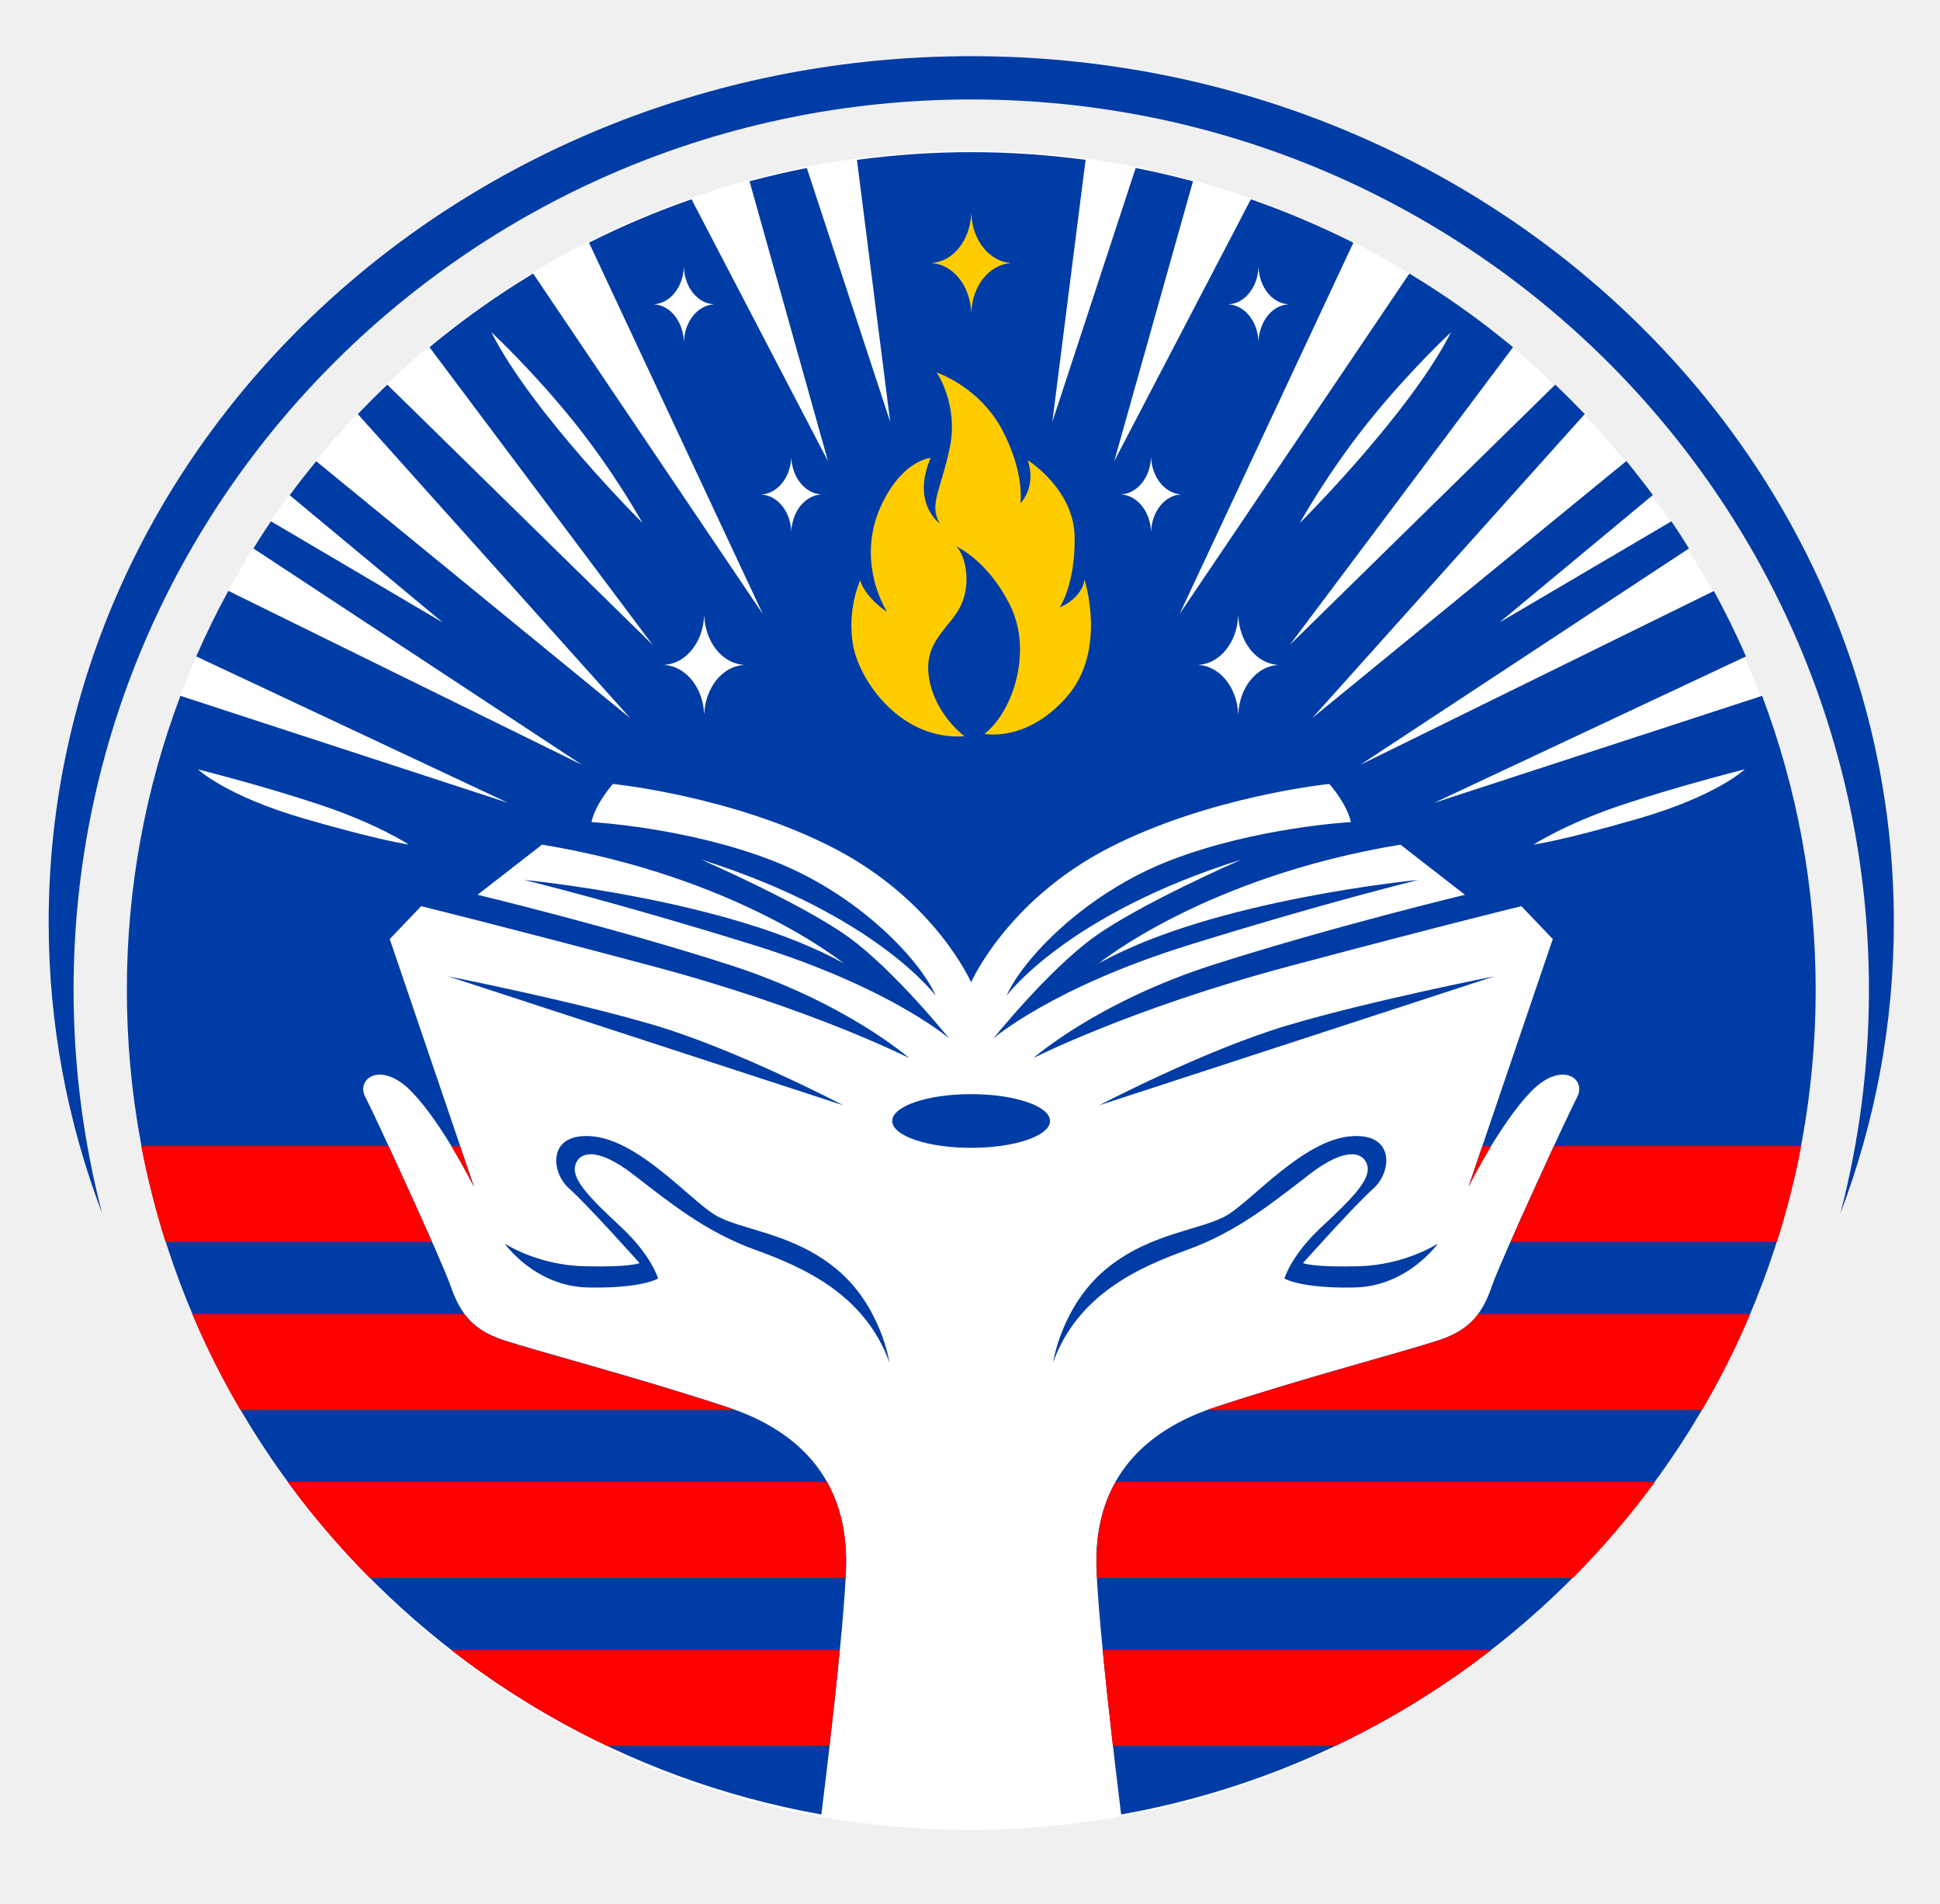
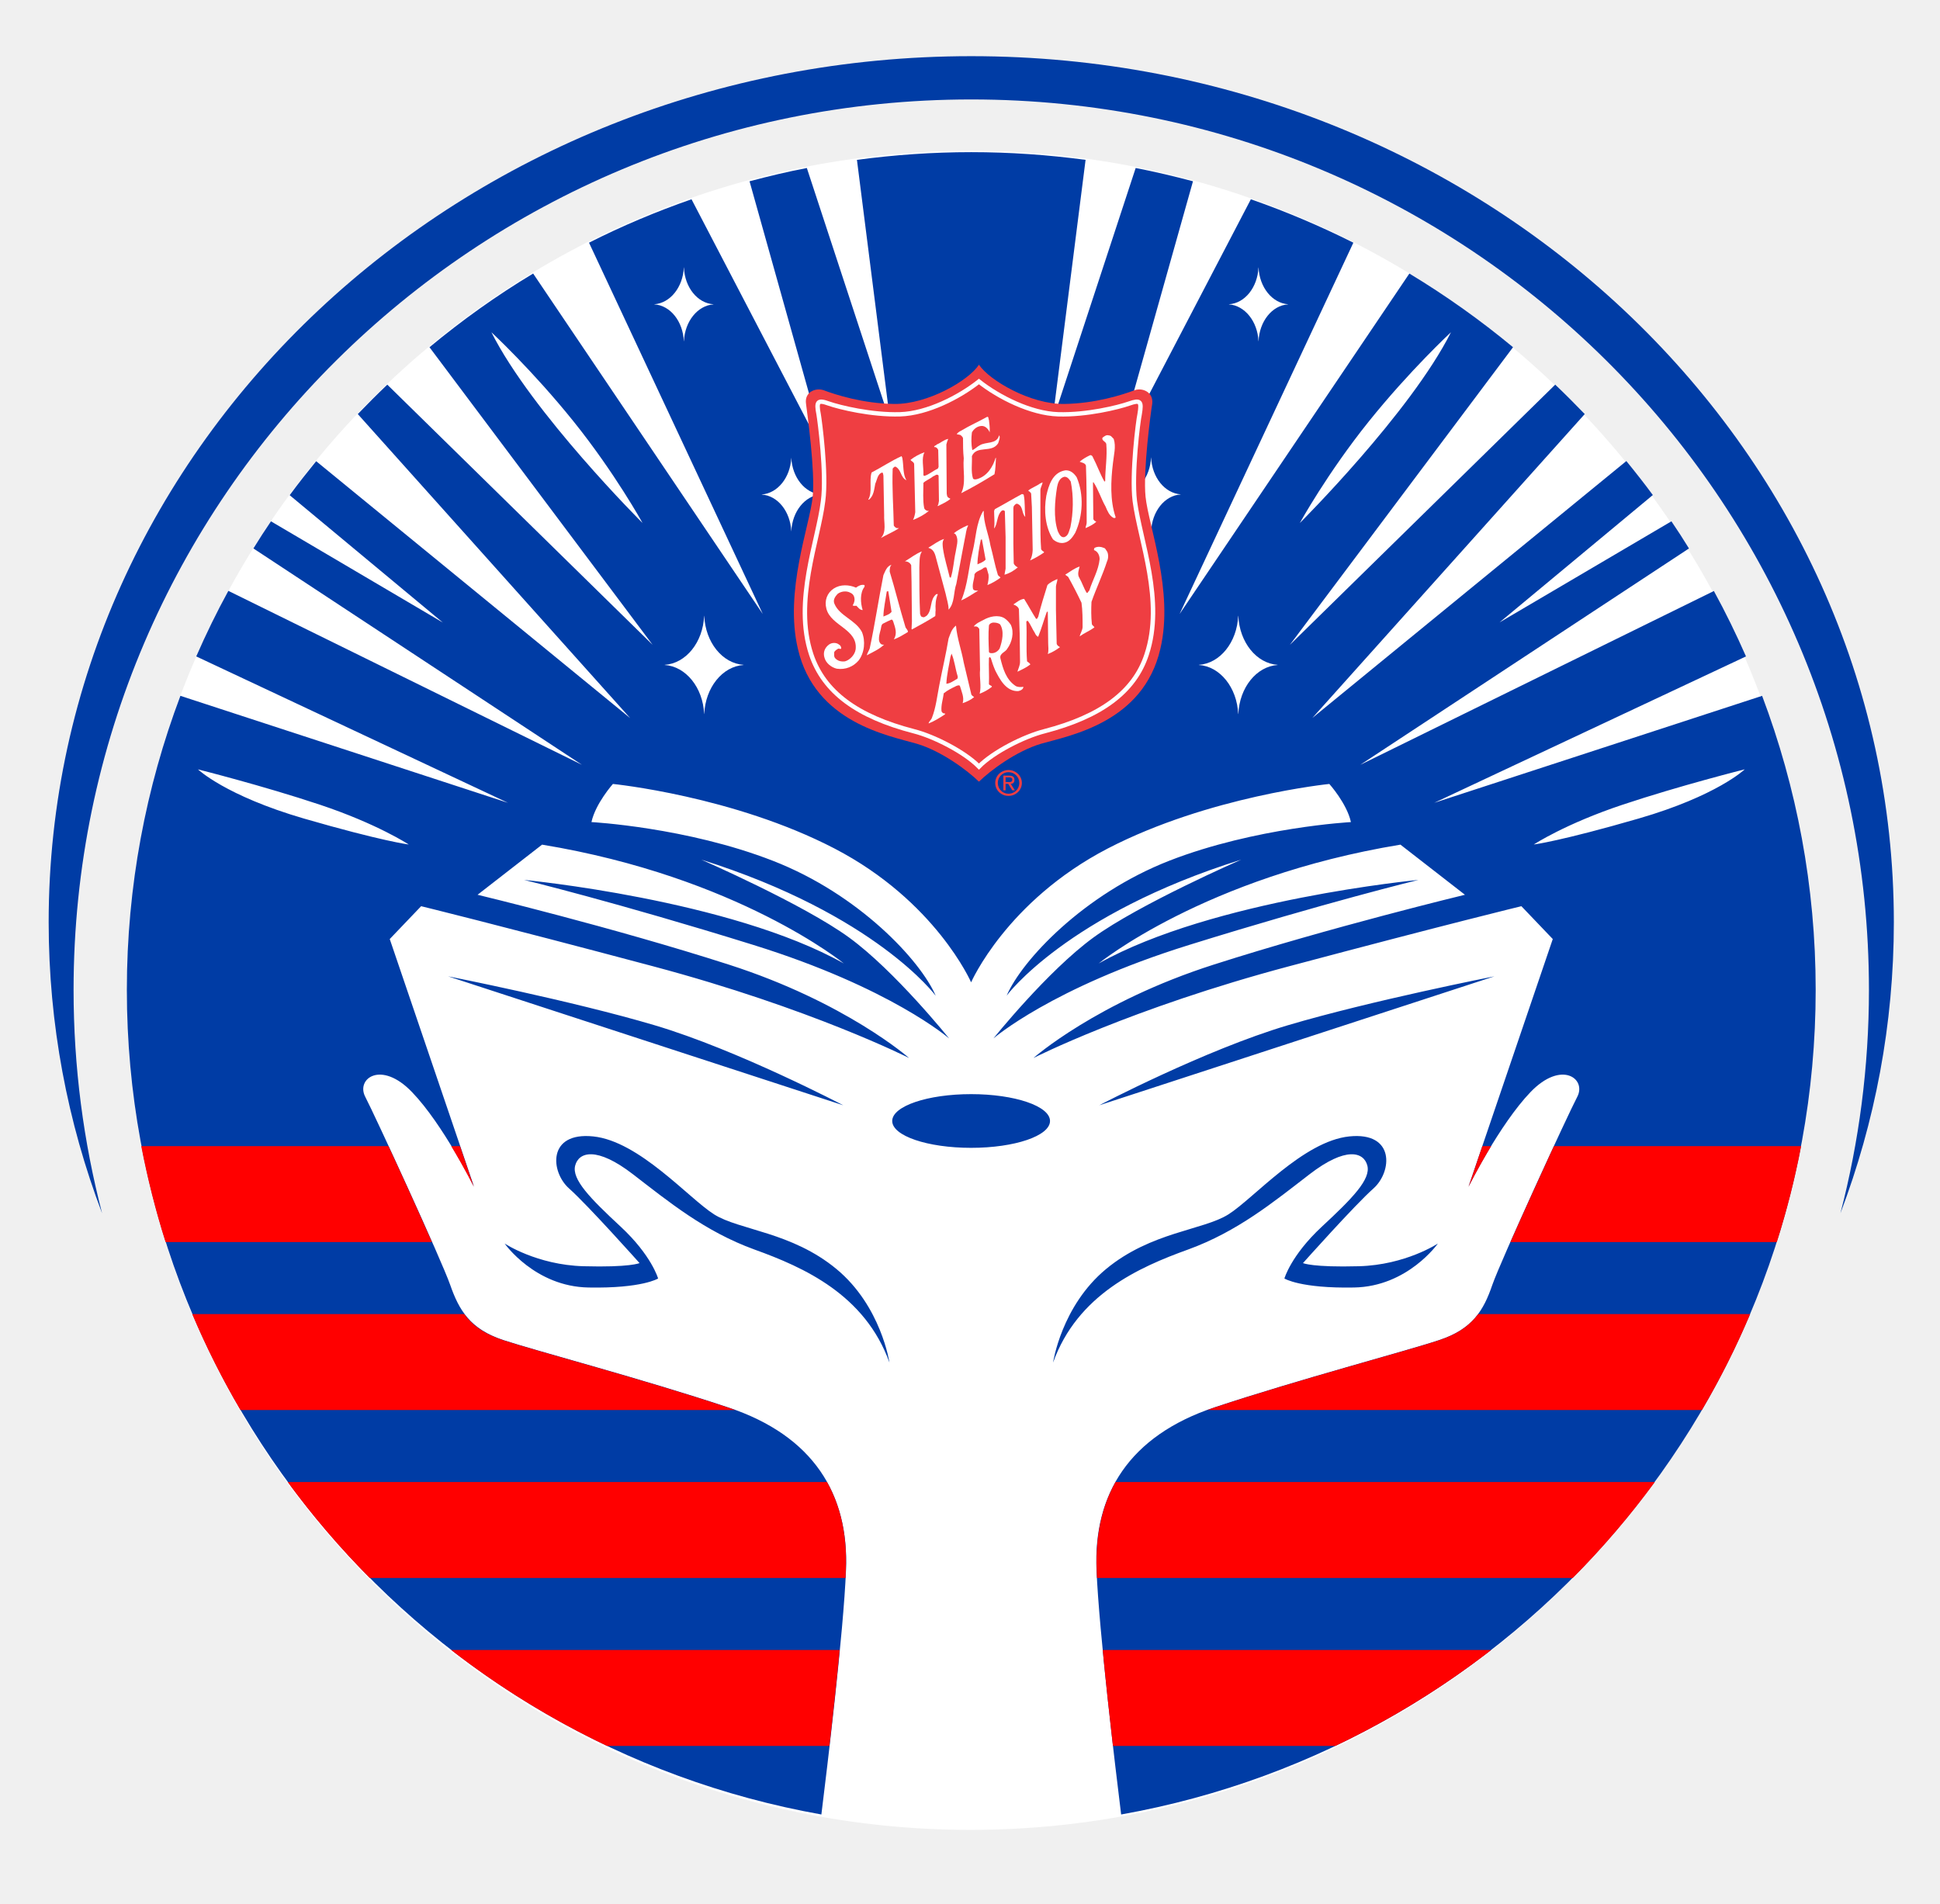
<svg xmlns="http://www.w3.org/2000/svg" version="1.1" viewBox="0 0 17.726 17.396" width="17.726" height="17.396" id="svg12" xml:space="preserve">
  <g transform="translate(1.463317,14.02548)" id="g11">
    <ellipse style="fill:#ffffff;fill-rule:evenodd;stroke-width:1.058" id="path18" cx="7.403" cy="-4.975" rx="7.706" ry="7.672" />
    <g clip-path="url(#SvgjsClipPath1001)" id="g8" transform="matrix(1.315515,0,0,1.305105,-2.323621,2.882606)">
      <g clip-path="url(#SvgjsClipPath1000ca824a3f-9e89-432f-b759-7e5150e49e8e)" id="g1">
        <path d="m 2.029,-7.568 c 0,0 0.447,0.113 0.846,0.247 0.399,0.134 0.618,0.279 0.618,0.279 0,0 -0.185,-0.023 -0.729,-0.182 C 2.22,-7.384 2.029,-7.568 2.029,-7.568 Z m 4.482,2.352 -2.745,-0.903 c 0,0 0.861,0.171 1.436,0.343 0.575,0.172 1.309,0.56 1.309,0.56 z m 0.321,1.803 c 0,0 -0.057,-0.397 -0.369,-0.657 -0.312,-0.26 -0.675,-0.271 -0.849,-0.382 -0.175,-0.111 -0.52,-0.513 -0.84,-0.546 -0.319,-0.033 -0.297,0.248 -0.168,0.364 0.13,0.116 0.49,0.523 0.49,0.523 0,0 -0.065,0.031 -0.389,0.022 -0.324,-0.009 -0.548,-0.159 -0.548,-0.159 0,0 0.21,0.302 0.583,0.308 0.373,0.007 0.483,-0.063 0.483,-0.063 0,0 -0.045,-0.161 -0.259,-0.362 -0.215,-0.201 -0.342,-0.333 -0.317,-0.429 0.025,-0.096 0.15,-0.134 0.4,0.06 0.25,0.194 0.501,0.402 0.845,0.528 0.344,0.125 0.768,0.316 0.938,0.792 z m 1.457,-1.803 2.745,-0.903 c 0,0 -0.861,0.171 -1.436,0.343 -0.575,0.172 -1.309,0.56 -1.309,0.56 z m -0.321,1.803 c 0,0 0.057,-0.397 0.369,-0.657 0.312,-0.26 0.675,-0.271 0.849,-0.382 0.175,-0.111 0.52,-0.513 0.84,-0.546 0.319,-0.033 0.297,0.248 0.168,0.364 -0.13,0.116 -0.49,0.523 -0.49,0.523 0,0 0.065,0.031 0.389,0.022 0.324,-0.009 0.548,-0.159 0.548,-0.159 0,0 -0.21,0.302 -0.583,0.308 -0.373,0.007 -0.483,-0.063 -0.483,-0.063 0,0 0.045,-0.161 0.259,-0.362 0.215,-0.201 0.342,-0.333 0.317,-0.429 -0.025,-0.096 -0.15,-0.134 -0.4,0.06 -0.25,0.194 -0.501,0.402 -0.845,0.528 -0.344,0.125 -0.768,0.316 -0.938,0.792 z M 7.4,-11.89 c 0.269,0 0.534,0.019 0.794,0.054 l -0.231,1.835 0.579,-1.778 c 0.134,0.026 0.267,0.058 0.398,0.093 L 8.393,-9.726 9.342,-11.56 c 0.245,0.086 0.483,0.188 0.712,0.304 l -1.207,2.6 1.596,-2.384 c 0.253,0.154 0.494,0.327 0.72,0.516 l -1.55,2.084 1.843,-1.822 c 0.07,0.067 0.138,0.136 0.205,0.206 l -1.892,2.128 2.181,-1.799 c 0.063,0.078 0.125,0.157 0.184,0.238 l -1.065,0.892 1.194,-0.708 c 0.042,0.062 0.083,0.126 0.122,0.19 l -2.283,1.515 2.456,-1.217 c 0.081,0.149 0.155,0.302 0.223,0.458 l -2.165,1.025 2.277,-0.749 c 0.24,0.641 0.372,1.334 0.372,2.059 0,2.884 -2.082,5.282 -4.824,5.774 -0.04,-0.325 -0.153,-1.276 -0.171,-1.711 -0.022,-0.53 0.225,-0.94 0.82,-1.14 0.595,-0.199 1.328,-0.393 1.56,-0.471 0.232,-0.077 0.309,-0.209 0.369,-0.386 0.061,-0.176 0.524,-1.191 0.59,-1.317 0.066,-0.127 -0.11,-0.259 -0.325,-0.033 -0.215,0.226 -0.43,0.661 -0.43,0.661 l 0.585,-1.733 -0.218,-0.23 c 0,0 -0.513,0.125 -1.611,0.42 C 8.51,-5.895 7.832,-5.547 7.832,-5.547 c 0,0 0.44,-0.392 1.252,-0.654 0.812,-0.262 1.745,-0.489 1.745,-0.489 l -0.448,-0.351 c -1.361,0.226 -2.096,0.832 -2.096,0.832 0.792,-0.448 2.221,-0.585 2.221,-0.585 0,0 -0.642,0.157 -1.595,0.456 -0.953,0.299 -1.357,0.654 -1.357,0.654 0,0 0.375,-0.472 0.695,-0.707 0.319,-0.234 1.026,-0.545 1.026,-0.545 C 8.062,-6.553 7.646,-5.984 7.646,-5.984 7.751,-6.23 8.179,-6.694 8.777,-6.929 9.375,-7.163 10.037,-7.199 10.037,-7.199 10.009,-7.329 9.887,-7.466 9.887,-7.466 c 0,0 -0.836,0.085 -1.539,0.452 -0.703,0.368 -0.949,0.937 -0.949,0.937 0,0 -0.246,-0.569 -0.949,-0.937 -0.703,-0.368 -1.539,-0.452 -1.539,-0.452 0,0 -0.121,0.137 -0.149,0.267 0,0 0.662,0.036 1.26,0.271 0.598,0.234 1.026,0.699 1.131,0.945 0,0 -0.416,-0.569 -1.628,-0.953 0,0 0.707,0.311 1.026,0.545 0.319,0.234 0.695,0.707 0.695,0.707 0,0 -0.404,-0.355 -1.357,-0.654 -0.953,-0.299 -1.595,-0.456 -1.595,-0.456 0,0 1.43,0.137 2.221,0.585 0,0 -0.735,-0.606 -2.096,-0.832 l -0.448,0.351 c 0,0 0.933,0.226 1.745,0.489 0.812,0.263 1.252,0.654 1.252,0.654 0,0 -0.679,-0.347 -1.777,-0.642 C 4.092,-6.484 3.579,-6.61 3.579,-6.61 l -0.218,0.23 0.585,1.733 c 0,0 -0.215,-0.436 -0.43,-0.661 -0.215,-0.226 -0.391,-0.094 -0.325,0.033 0.066,0.127 0.529,1.141 0.59,1.317 0.061,0.176 0.138,0.309 0.369,0.386 0.232,0.077 0.965,0.271 1.56,0.471 0.595,0.199 0.841,0.61 0.82,1.14 -0.017,0.435 -0.131,1.386 -0.171,1.711 -2.743,-0.492 -4.824,-2.89 -4.824,-5.774 0,-0.724 0.132,-1.418 0.372,-2.059 L 4.182,-7.334 2.017,-8.359 C 2.085,-8.516 2.159,-8.669 2.24,-8.818 L 4.696,-7.6 2.414,-9.115 C 2.453,-9.179 2.494,-9.243 2.536,-9.305 L 3.73,-8.596 2.666,-9.488 c 0.059,-0.081 0.121,-0.16 0.184,-0.238 L 5.031,-7.927 3.139,-10.056 c 0.067,-0.07 0.135,-0.139 0.205,-0.206 l 1.843,1.822 -1.55,-2.084 c 0.226,-0.189 0.466,-0.362 0.72,-0.516 L 5.952,-8.656 4.745,-11.256 c 0.229,-0.117 0.467,-0.218 0.712,-0.304 l 0.948,1.834 -0.545,-1.96 c 0.131,-0.035 0.263,-0.067 0.398,-0.093 l 0.579,1.778 -0.231,-1.835 c 0.26,-0.035 0.525,-0.054 0.794,-0.054 z m -1.855,3.934 h 3.533e-4 c 0.008,-0.185 0.126,-0.333 0.273,-0.343 v -0.001 c -0.147,-0.01 -0.265,-0.158 -0.273,-0.343 h -7.065e-4 c -0.008,0.185 -0.126,0.333 -0.274,0.343 v 0.001 c 0.147,0.01 0.266,0.158 0.274,0.343 z m 0.605,-1.279 h 1.766e-4 c 0.006,-0.139 0.095,-0.25 0.205,-0.258 v -8.83e-4 C 6.245,-9.501 6.156,-9.613 6.15,-9.751 H 6.15 c -0.006,0.139 -0.095,0.25 -0.205,0.258 v 8.83e-4 c 0.111,0.007 0.199,0.119 0.205,0.258 z M 5.404,-10.566 h 3.532e-4 c 0.006,-0.139 0.095,-0.25 0.205,-0.258 v -8.83e-4 c -0.111,-0.007 -0.2,-0.119 -0.205,-0.258 h -7.065e-4 c -0.006,0.139 -0.095,0.25 -0.205,0.258 v 8.83e-4 c 0.111,0.007 0.199,0.119 0.205,0.258 z m -1.337,-0.063 c 0,0 0.284,0.265 0.571,0.625 0.287,0.36 0.479,0.711 0.479,0.711 0,0 -0.768,-0.771 -1.05,-1.336 z m 8.704,3.061 c 0,0 -0.447,0.113 -0.846,0.247 -0.399,0.134 -0.618,0.279 -0.618,0.279 0,0 0.185,-0.023 0.729,-0.182 0.544,-0.159 0.736,-0.344 0.736,-0.344 z M 9.254,-7.956 H 9.254 C 9.246,-8.141 9.128,-8.289 8.981,-8.299 v -0.001 c 0.147,-0.01 0.265,-0.158 0.273,-0.343 h 8.83e-4 c 0.008,0.185 0.126,0.333 0.273,0.343 v 0.001 C 9.381,-8.289 9.263,-8.141 9.255,-7.956 Z M 8.649,-9.235 h -3.532e-4 c -0.006,-0.139 -0.095,-0.25 -0.205,-0.258 v -8.83e-4 c 0.111,-0.007 0.199,-0.119 0.205,-0.258 h 5.298e-4 c 0.006,0.139 0.095,0.25 0.205,0.258 v 8.83e-4 c -0.111,0.007 -0.199,0.119 -0.205,0.258 z M 9.395,-10.566 h -1.766e-4 c -0.006,-0.139 -0.095,-0.25 -0.205,-0.258 v -8.83e-4 c 0.111,-0.007 0.199,-0.119 0.205,-0.258 h 5.298e-4 c 0.006,0.139 0.095,0.25 0.205,0.258 v 8.83e-4 c -0.111,0.007 -0.199,0.119 -0.205,0.258 z m 1.337,-0.063 c 0,0 -0.284,0.265 -0.571,0.625 -0.287,0.36 -0.479,0.711 -0.479,0.711 0,0 0.768,-0.771 1.05,-1.336 z m -3.333,5.335 c 0.303,0 0.548,0.084 0.548,0.188 0,0.104 -0.245,0.188 -0.548,0.188 -0.303,0 -0.548,-0.084 -0.548,-0.188 0,-0.104 0.245,-0.188 0.548,-0.188" fill="#225777" fill-rule="evenodd" id="path1" style="fill:#003ca5;fill-opacity:1" />
      </g>
      <g clip-path="url(#SvgjsClipPath1000ca824a3f-9e89-432f-b759-7e5150e49e8e)" id="g2" style="fill:#ff0000;fill-opacity:1">
        <path d="m 11.447,-4.93 h 1.717 c -0.043,0.229 -0.1,0.453 -0.169,0.672 h -1.85 c 0.089,-0.203 0.207,-0.464 0.302,-0.672 z m -0.497,0 h 0.061 c -0.093,0.155 -0.157,0.285 -0.157,0.285 z m -7.162,0 h 0.061 l 0.096,0.285 c 0,0 -0.064,-0.13 -0.157,-0.285 z m -2.153,0 h 1.717 c 0.096,0.208 0.214,0.469 0.302,0.672 H 1.804 C 1.735,-4.477 1.679,-4.702 1.635,-4.93" fill="#173054" fill-rule="evenodd" id="path2" style="fill:#ff0000;fill-opacity:1" />
      </g>
      <g clip-path="url(#SvgjsClipPath1000ca824a3f-9e89-432f-b759-7e5150e49e8e)" id="g3" style="fill:#ff0000">
        <path d="m 10.92,-3.754 h 1.89 c -0.097,0.232 -0.209,0.456 -0.335,0.672 H 9.038 c 0.017,-0.006 0.034,-0.012 0.052,-0.018 0.595,-0.199 1.328,-0.393 1.56,-0.471 0.132,-0.044 0.214,-0.106 0.271,-0.183 z m -8.932,0 h 1.89 c 0.057,0.078 0.139,0.139 0.271,0.183 0.232,0.077 0.965,0.271 1.56,0.471 0.018,0.006 0.035,0.012 0.052,0.018 H 2.324 C 2.198,-3.298 2.086,-3.522 1.989,-3.754" fill="#3a868f" fill-rule="evenodd" id="path3" style="fill:#ff0000;fill-opacity:1" />
      </g>
+       <g id="g19" transform="matrix(0.01275275,0,0,0.01258018,6.102827,-10.46447)">
+         <path fill="#ef3e42" d="m 105.899,237.08 c 6.251,-6.24 20.365,-17.04 33.875,-21.12 15.525,-4.559 55.651,-11.762 64.928,-52.8 7.461,-32.16 -6.451,-68.401 -8.064,-84.722 -1.411,-14.158 2.822,-46.799 3.629,-51.599 0.807,-6.719 -5.445,-9.12 -9.479,-7.679 -6.854,2.639 -21.574,7.438 -38.511,7.679 C 134.13,27.08 111.746,13.88 105.899,5 100.253,13.88 77.871,27.08 59.723,26.839 42.785,26.599 28.066,21.799 21.21,19.16 c -4.233,-1.441 -10.485,0.959 -9.476,7.679 0.604,4.8 5.04,37.441 3.629,51.599 C 13.75,94.759 -0.163,131 7.297,163.16 c 9.276,41.038 49.402,48.241 64.727,52.8 13.51,4.08 27.625,14.88 33.875,21.12" id="path1-9" />
+         <path fill="none" stroke="#ffffff" stroke-width="2.42" stroke-linecap="round" d="m 105.899,228.679 c 7.865,-8.16 24.599,-16.799 35.69,-19.679 30.648,-8.16 48.998,-21.84 55.652,-42.722 9.678,-29.76 -3.629,-63.358 -6.454,-85.439 -1.813,-15.12 1.815,-44.639 2.622,-48.24 1.209,-7.201 0.402,-8.161 -5.646,-6 -6.047,2.16 -23.188,6.481 -38.713,6 C 134.13,32.12 116.587,23 105.899,14.358 95.212,23 77.871,32.12 62.95,32.599 c -15.526,0.481 -32.867,-3.84 -38.917,-6 -5.847,-2.161 -6.856,-1.201 -5.445,6 0.605,3.602 4.437,33.12 2.42,48.24 -2.622,22.081 -16.131,55.679 -6.453,85.439 6.858,20.882 25.005,34.562 55.856,42.722 11.09,2.88 27.625,11.519 35.488,19.679 z" id="path2-3" />
+         <path fill="#ffffff" d="m 111.344,35.719 c 0.2,2.161 0.604,4.321 0.402,6.96 -0.604,-1.679 -2.218,-3.599 -4.233,-3.599 -2.42,0 -4.436,1.679 -5.445,3.599 -0.403,3.361 -0.403,6.481 0.202,9.839 1.411,-0.479 2.622,-1.919 4.034,-2.639 3.427,-2.161 9.071,-0.481 10.485,-5.281 l 0.199,-0.241 c 0.604,1.2 -0.199,2.882 -0.604,4.321 -3.426,5.759 -11.695,0.96 -14.316,7.201 0.202,4.08 -0.604,8.639 0.606,12.479 0.604,0.722 1.612,0.481 2.418,0.241 5.445,-1.679 8.469,-6.96 9.88,-11.76 h 0.203 c -0.203,2.88 -0.203,6.241 -0.807,9.121 -6.05,3.839 -12.099,7.438 -18.148,10.559 2.822,-5.519 0.807,-12.96 1.411,-19.438 -0.404,-3.839 -0.404,-7.2 -0.404,-11.04 0,-0.722 -0.807,-1.441 -1.411,-1.92 -0.605,-0.24 -1.412,-0.24 -2.017,-0.481 0.403,-0.719 1.411,-1.438 2.42,-1.92 4.637,-2.88 9.476,-5.04 14.114,-7.679 1.011,-0.242 0.606,1.2 1.011,1.678" id="path3-0" />
+         <path fill="#ffffff" d="m 179.297,46.281 c 1.411,4.318 0,9.118 -0.405,13.438 -1.208,10.08 -1.613,20.88 1.411,30 0.203,0.719 -0.807,0.719 -1.208,0.481 -2.219,-1.201 -3.228,-3.842 -4.233,-6.241 -2.421,-4.321 -3.832,-9.361 -6.656,-13.679 l -0.2,0.479 0.2,20.161 c 0.202,0.719 1.009,1.2 1.613,1.438 -1.613,1.682 -3.832,2.642 -5.847,3.602 0,-0.96 0.604,-1.92 0.604,-3.121 0,-10.559 0,-21.361 -0.401,-31.679 -0.405,-1.441 -2.218,-1.682 -3.43,-2.161 1.613,-1.441 3.629,-2.642 5.647,-3.602 0.807,-0.238 1.411,0.481 1.613,1.201 2.218,4.321 3.831,9.12 6.249,13.441 0.202,0 0.202,-0.241 0.404,-0.241 0,-6.96 1.209,-13.679 0.604,-20.639 -0.202,-1.441 -2.822,-1.92 -2.016,-3.602 1.007,-0.719 2.016,-1.679 3.427,-1.2 1.213,10e-4 1.817,1.202 2.624,1.924" id="path4-9" />
+         <path fill="#ffffff" d="m 89.163,46.281 c -0.403,0.96 -0.807,2.158 -1.008,3.118 l 0.201,27.361 c 0.202,0.719 0,1.441 0.807,2.161 l 1.21,0.719 c -1.814,1.682 -4.638,2.879 -6.856,4.08 0,-0.241 -0.201,-0.719 0.203,-0.719 L 84.123,80.84 83.921,66.68 c -1.008,-1.201 -2.016,0.241 -3.025,0.481 -1.612,1.438 -3.832,2.158 -5.242,3.599 0,4.559 -0.404,9.599 0.403,13.92 0.202,0.96 1.007,1.441 1.814,1.679 h 0.807 c -2.621,2.16 -5.646,3.842 -8.67,5.04 0.605,-1.198 1.008,-2.88 1.21,-4.318 L 70.614,60.439 c 0,-1.198 -1.412,-1.679 -2.017,-2.398 2.218,-1.92 5.042,-3.361 7.663,-4.321 -1.816,3.361 -0.403,8.401 -0.605,12.481 0,0.479 0.202,0.479 0.403,0.719 2.621,-0.719 4.839,-2.88 7.46,-4.081 L 83.922,61.88 83.721,52.519 C 83.518,51.8 82.914,51.081 82.107,50.84 h -0.604 c 0,-0.959 1.008,-0.719 1.411,-1.441 2.015,-0.72 3.83,-2.64 6.249,-3.118" id="path5-2" />
+         <path fill="#ffffff" d="m 64.16,56.839 c 0.806,4.321 0.201,8.88 2.218,12.479 -3.227,-1.679 -2.622,-5.519 -5.646,-7.438 -0.807,-0.481 -1.411,0.479 -1.814,0.959 -0.403,11.041 0.403,21.121 0.604,31.679 0.403,0.722 1.007,1.201 1.613,1.441 h 1.209 c -3.023,2.16 -6.654,3.599 -9.879,5.519 3.226,-3.358 1.612,-8.639 1.814,-12.719 l -0.403,-22.08 c -0.203,-0.479 0,-1.201 -0.604,-1.679 -2.623,0.719 -2.824,4.08 -3.831,6.241 -0.606,3.118 -0.807,6.719 -3.428,8.879 H 45.61 C 48.029,75.799 46.013,69.799 47.424,65 52.869,62.12 58.112,58.519 63.757,55.88 l 0.403,0.959" id="path6-1" />
+         <path fill="#ffffff" d="m 152.277,67.398 c -2.622,0.722 -3.429,3.602 -3.831,5.762 -1.212,7.679 -2.019,17.04 0.402,24.479 0.604,1.2 1.411,3.602 3.429,3.361 2.418,-0.719 2.62,-3.361 3.427,-5.521 1.613,-7.92 1.815,-17.278 0.202,-25.438 -0.806,-1.202 -1.815,-2.88 -3.629,-2.643 m 6.854,0.241 c 4.033,9.602 3.43,21.602 -0.807,30.96 -1.411,2.401 -3.225,5.04 -6.047,5.521 -2.221,0.479 -4.438,-0.481 -6.049,-1.919 -4.236,-6.722 -5.043,-16.081 -3.632,-24.241 1.211,-5.521 3.227,-12.96 10.285,-14.161 2.823,-0.24 4.839,1.68 6.25,3.84 z" id="path7-4" />
+         <path fill="#ffffff" d="m 140.581,70.519 c -0.202,1.441 -1.209,2.88 -1.209,4.321 v 16.08 c 0,5.759 0,11.519 0.402,16.799 0.404,0.719 1.009,1.201 1.613,1.441 l -0.202,0.479 c -2.42,1.682 -4.838,3.12 -7.461,4.321 1.212,-2.161 1.614,-5.04 1.411,-8.161 L 134.734,84.2 134.329,76.759 c -0.199,-0.719 -1.006,-1.201 -1.613,-1.679 2.019,-1.682 4.438,-2.401 6.656,-4.08 0.402,0 0.807,-0.481 1.209,-0.481" id="path8" />
+         <path fill="#ffffff" d="m 130.299,77.479 c 0.807,4.08 0.401,8.401 0.807,12.241 -2.019,-2.161 -1.01,-5.759 -4.034,-7.201 -1.009,-0.479 -1.613,0.481 -2.218,1.201 l -0.202,0.96 v 20.16 l 0.202,10.8 c 0.402,0.96 1.209,1.682 2.218,2.16 -2.218,1.92 -4.638,3.361 -7.258,4.081 l 0.604,-3.361 V 101 L 120.013,86.599 C 119.612,85.88 118.805,85.88 118.2,86.358 115.577,89 116.181,93.08 114.369,95.96 h -0.203 c 0.402,-3.121 0,-6.719 0,-9.602 l 0.402,-0.96 c 4.841,-2.639 9.881,-5.759 14.721,-8.398 0.402,0 1.01,0.241 1.01,0.479" id="path9" />
+         <path fill="#ffffff" d="m 100.052,94.519 c -1.21,2.161 -1.21,4.802 -1.816,7.201 l -1.208,6.481 -3.428,18.719 c -1.613,4.559 -0.807,10.799 -4.234,14.401 0,-3.123 -1.009,-5.763 -1.614,-8.883 l -5.04,-19.198 c -0.606,-2.401 -1.21,-5.521 -4.235,-6.241 v -0.241 c 2.822,-1.679 5.444,-3.839 8.468,-4.799 -1.21,1.438 -0.807,3.839 -0.604,5.519 0.807,5.521 2.419,10.562 3.629,15.842 0.203,0 0.403,0.238 0.606,0.238 1.411,-4.559 1.612,-9.599 2.621,-14.16 0.403,-3.118 1.814,-6.719 0.201,-9.599 -0.201,-0.479 -0.807,-0.96 -1.21,-0.96 2.017,-1.679 4.638,-3.12 7.259,-4.321 h 0.605" id="path10" />
+         <path fill="#ffffff" d="m 175.668,108.92 c 0.804,1.438 0.804,3.839 0,5.519 -2.421,7.682 -5.85,14.883 -8.47,22.562 -0.202,3.84 -0.202,8.398 0.199,12.24 0,0.72 1.01,1.198 1.414,1.92 -2.42,1.92 -5.444,3.118 -8.067,5.038 0.405,-1.68 1.411,-3.118 1.613,-5.038 0,-4.562 0,-9.36 -0.604,-13.682 -2.218,-4.8 -4.638,-9.599 -7.258,-14.398 l -1.613,-1.2 c 2.62,-1.679 5.04,-3.599 7.862,-4.559 -0.402,1.679 -1.411,4.318 -0.199,6.238 1.61,2.88 2.417,5.763 4.03,8.398 0.808,0.241 0.808,-0.957 1.411,-1.197 1.816,-6 5.043,-11.281 5.647,-17.519 0,-2.161 -1.009,-4.321 -3.024,-5.04 -0.202,-0.481 0.202,-0.96 0.202,-1.201 1.611,-0.96 3.629,-0.719 5.242,0 0.808,0.24 1.008,1.2 1.615,1.919" id="path11-5" />
+         <path fill="#ffffff" d="m 73.435,117.799 c 0,8.639 0,17.281 0.403,25.919 0.404,0.72 0.201,1.441 1.21,1.68 1.008,0.481 1.613,-0.238 2.419,-0.72 3.227,-3.357 1.412,-8.879 5.244,-12 h 0.805 c -1.208,2.88 -1.411,6 -1.208,9.121 -0.203,0.96 0,2.16 -0.203,3.12 -4.032,2.639 -8.468,5.04 -12.703,7.438 l -0.202,-0.241 0.202,-4.317 -0.202,-21.84 -0.2,-9.36 c -0.606,-1.438 -2.017,-2.161 -3.428,-2.161 3.226,-1.92 6.049,-4.318 9.275,-5.519 -1.613,2.402 -1.209,6.001 -1.412,8.88" id="path12-0" />
+         <path fill="#ffffff" d="m 148.646,124.281 c 0,1.438 -0.807,2.879 -0.807,4.559 v 12.719 l 0.405,18.72 c 0.202,0.962 1.009,1.44 1.813,1.92 -2.218,1.682 -4.233,2.882 -6.653,3.839 0.604,-2.157 0.202,-4.077 0.202,-6.237 l -0.202,-17.281 c -0.199,-0.24 -0.402,0 -0.604,0.241 -1.613,4.562 -2.822,9.12 -4.638,13.679 -0.807,-0.24 -1.411,-1.198 -1.813,-2.16 -1.411,-2.161 -2.218,-4.56 -3.831,-6.72 -0.405,0 -0.807,0.241 -0.807,0.479 0.401,7.682 -0.203,14.401 0.401,22.08 0.604,0.481 1.411,0.963 1.816,1.683 -2.016,1.679 -4.639,2.879 -7.059,4.08 0.404,-1.682 1.411,-3.361 1.411,-5.521 l -0.199,-15.84 -0.405,-13.438 c -0.402,-1.441 -1.813,-2.16 -3.024,-2.642 1.815,-1.198 3.629,-2.88 5.847,-3.117 2.218,3.599 4.236,7.438 6.454,11.037 0.807,0.481 0.807,-0.72 1.209,-0.96 1.411,-6 3.227,-11.76 5.043,-17.76 1.609,-1.681 3.425,-2.4 5.441,-3.36" id="path13-3" />
+         <path fill="#ffffff" d="m 43.592,128.599 c -2.621,3.358 -2.218,9.12 -1.008,12.96 -1.613,0 -2.42,-1.441 -3.428,-2.398 -0.604,0 -1.613,0.238 -2.017,-0.24 0.606,-0.963 1.009,-2.16 1.009,-3.12 0,-1.683 -0.605,-3.121 -2.218,-3.843 -2.017,-1.197 -4.84,-0.957 -6.856,0.481 -1.614,1.679 -2.824,3.599 -1.816,5.76 2.824,6.722 11.494,8.882 14.922,15.602 2.017,5.04 1.411,11.521 -1.814,15.839 -2.823,3.361 -7.058,5.281 -11.897,4.56 -3.024,-0.72 -5.847,-3.118 -6.653,-6 -1.008,-3.118 0.201,-5.76 2.419,-7.438 1.613,-1.201 4.034,-1.201 5.445,0 0.807,0.48 1.21,1.2 1.21,2.16 -0.403,0.719 -1.21,-0.241 -1.814,0.24 -0.807,0.479 -1.816,1.198 -2.017,1.92 0,1.438 -0.201,2.16 0.403,3.118 1.411,1.682 3.226,2.16 5.445,1.919 2.621,-0.716 5.443,-3.599 5.847,-6.716 1.21,-11.284 -13.51,-12.963 -15.93,-22.562 -1.21,-4.562 0.403,-8.883 4.034,-11.281 3.629,-2.398 8.267,-2.16 12.098,-0.479 1.209,-0.963 3.023,-1.92 4.637,-1.441 v 0.959" id="path14-7" />
+         <path fill="#ffffff" d="m 56.498,131 -0.807,0.24 c -0.604,4.318 -1.814,9.84 -1.814,13.92 1.613,-0.722 3.428,-1.2 4.436,-2.642 L 56.498,131 m 1.814,-14.639 c -1.008,0.96 -1.008,2.639 -1.008,3.84 3.025,10.078 5.444,20.398 8.468,30.478 0.203,1.201 1.614,1.92 1.413,3.121 -2.42,1.44 -4.84,3.12 -7.663,4.08 2.017,-3.12 0.807,-6.479 -0.201,-9.602 -0.606,-1.92 -1.009,-1.438 -2.017,-0.957 -1.21,0.479 -2.823,1.438 -3.428,1.679 -1.21,0.479 -1.21,2.16 -1.411,3.117 -0.403,1.92 -2.42,7.204 0.604,8.643 0.604,0 0.807,0.24 1.21,0 -2.621,2.642 -6.453,4.32 -9.477,6 0.403,-1.438 1.21,-2.643 1.613,-3.84 2.822,-13.441 4.839,-27.361 7.46,-40.8 1.009,-2.16 1.816,-5.04 4.437,-5.759 z" id="path15" />
+         <path fill="#ffffff" d="m 113.765,148.519 c -1.01,0 -2.221,0.722 -2.421,1.68 -0.404,4.562 -0.202,9.839 0,14.642 0.2,0.719 1.007,0.719 1.614,0.719 1.813,0 3.426,-1.2 4.233,-2.639 1.41,-4.08 2.622,-9.599 0.202,-13.441 -1.009,-0.72 -2.217,-0.961 -3.628,-0.961 m 9.475,1.2 c 2.016,4.318 0.604,9.84 -1.816,13.201 -1.006,2.16 -4.436,2.639 -3.831,5.519 1.414,5.76 3.024,11.76 8.27,15.361 1.209,0.719 2.822,0.719 4.233,0.479 0,1.44 -1.613,2.16 -2.822,2.4 -6.656,0.241 -10.082,-6.719 -12.503,-11.519 -1.006,-2.4 -1.813,-4.802 -2.42,-6.962 l -0.604,-0.479 -0.402,0.479 c -0.202,4.802 0.2,9.839 0,14.642 0.402,0.719 1.614,0.719 1.614,1.438 -2.019,1.682 -4.236,2.882 -6.654,3.839 1.007,-4.317 -0.204,-8.877 0.2,-13.438 -0.2,-7.2 -0.2,-15.12 -0.403,-22.562 -0.403,-0.716 -1.008,-1.438 -1.814,-1.438 h -1.208 c 1.208,-1.679 3.426,-2.642 5.242,-3.599 3.225,-1.92 8.064,-3.12 11.494,-0.963 1.409,0.963 2.618,2.402 3.424,3.602 z" id="path16" />
+         <path fill="#ffffff" d="m 90.979,165.8 -0.606,1.919 c -0.807,5.041 -2.017,9.84 -2.218,14.88 2.218,-0.24 4.033,-1.679 6.049,-2.88 0.201,-0.719 0.201,-1.2 0,-1.682 -1.21,-4.077 -1.613,-8.398 -3.225,-12.237 m 6.653,5.04 4.032,17.277 c 0,0.963 1.21,1.441 1.613,1.92 -2.017,1.682 -4.234,2.642 -6.25,3.364 1.008,-3.123 -0.606,-6.481 -1.413,-9.364 -0.201,-0.957 -1.411,-0.479 -2.016,-0.237 -2.42,1.2 -4.84,2.398 -6.856,4.08 -0.403,3.36 -1.613,6.719 -1.21,10.08 0.403,0.96 1.21,1.2 2.017,1.2 l -0.202,0.479 c -2.822,1.92 -5.847,3.84 -8.872,5.04 0.201,-1.2 1.411,-1.919 1.814,-3.12 2.218,-5.759 2.822,-12 4.033,-18.237 1.613,-8.643 3.63,-17.284 5.042,-25.92 1.007,-2.642 1.613,-5.284 4.032,-7.203 0.607,7.202 3.026,13.681 4.236,20.641 z" id="path17" />
+         <path fill="#ef3e42" d="m 122.031,237.321 c 1.007,0 2.016,0 2.016,-1.441 0,-0.96 -1.009,-1.201 -1.815,-1.201 h -1.813 v 2.643 h 1.612 m -1.613,4.558 h -1.212 v -8.16 h 3.228 c 1.815,0 2.822,0.719 2.822,2.397 0,1.441 -0.807,2.161 -2.016,2.161 l 2.218,3.602 h -1.411 l -2.218,-3.602 h -1.411 z m 1.613,1.92 c 3.225,0 5.847,-2.64 5.847,-6 0,-3.361 -2.622,-6 -5.847,-6 -3.227,0 -5.85,2.639 -5.85,6 0.001,3.36 2.624,6 5.85,6 z m -7.26,-6 c 0,-4.08 3.228,-7.201 7.261,-7.201 3.831,0 7.258,3.121 7.258,7.201 0,4.08 -3.427,7.2 -7.258,7.2 -4.034,0 -7.261,-3.12 -7.261,-7.2 z" id="path18-2" />
+         <path fill="#ffffff" d="m 107.513,102.201 -0.607,0.238 c -0.806,4.08 -1.813,9.602 -1.813,13.682 1.411,-0.722 3.227,-1.2 4.436,-2.642 l -2.016,-11.278 m 4.637,3.358 c 1.411,5.281 2.418,11.041 4.031,16.321 0.202,0.719 1.411,1.2 1.411,1.679 -2.218,1.682 -4.635,3.12 -7.056,4.08 0.402,-1.679 0.807,-3.839 0.604,-5.759 l -1.009,-3.599 c -0.2,-0.722 -1.007,-0.481 -1.611,-0.241 -1.413,1.438 -4.033,1.679 -5.042,3.599 0,2.879 -1.411,5.281 -0.805,8.161 0.403,0.96 1.612,0.96 2.822,0.96 -3.226,1.919 -6.049,4.08 -9.477,5.519 h 0.203 c 3.629,-8.64 4.032,-18.479 6.25,-27.358 1.814,-7.441 1.814,-15.599 5.646,-22.321 l 0.404,-0.241 c -0.202,6.721 2.621,12.721 3.629,19.2 z" id="path19" />
+       </g>
      <g clip-path="url(#SvgjsClipPath1000ca824a3f-9e89-432f-b759-7e5150e49e8e)" id="g4" style="fill:#ff0000">
        <path d="m 8.402,-2.578 h 3.746 c -0.173,0.238 -0.364,0.463 -0.57,0.672 H 8.273 c -8.83e-4,-0.019 -0.002,-0.037 -0.002,-0.055 -0.009,-0.231 0.032,-0.439 0.131,-0.617 z m -5.75,0 H 6.398 c 0.099,0.178 0.141,0.386 0.131,0.617 -7.065e-4,0.017 -0.002,0.036 -0.002,0.055 H 3.222 C 3.016,-2.115 2.825,-2.34 2.652,-2.578" fill="#173054" fill-rule="evenodd" id="path4" style="fill:#ff0000;fill-opacity:1" />
      </g>
      <g clip-path="url(#SvgjsClipPath1000ca824a3f-9e89-432f-b759-7e5150e49e8e)" id="g5" style="fill:#ff0000">
        <path d="m 8.313,-1.402 h 2.699 c -0.334,0.261 -0.697,0.487 -1.083,0.672 H 8.384 C 8.36,-0.94 8.334,-1.179 8.313,-1.402 Z m -4.526,0 h 2.699 c -0.021,0.223 -0.047,0.462 -0.071,0.672 H 4.87 C 4.484,-0.915 4.121,-1.141 3.787,-1.402" fill="#3a868f" fill-rule="evenodd" id="path5" style="fill:#ff0000;fill-opacity:1" />
      </g>
      <g clip-path="url(#SvgjsClipPath1000ca824a3f-9e89-432f-b759-7e5150e49e8e)" id="g6">
        <path d="m 7.4,-12.562 c 3.539,0 6.408,2.715 6.408,6.064 0,0.715 -0.131,1.401 -0.371,2.038 0.129,-0.5 0.198,-1.024 0.198,-1.564 0,-3.443 -2.791,-6.235 -6.235,-6.235 -3.443,0 -6.235,2.791 -6.235,6.235 0,0.54 0.069,1.064 0.198,1.564 -0.24,-0.637 -0.371,-1.323 -0.371,-2.038 0,-3.349 2.869,-6.064 6.408,-6.064" fill="#173054" fill-rule="evenodd" id="path6" style="fill:#003ca5;fill-opacity:1" />
-       </g>
-       <g clip-path="url(#SvgjsClipPath1000ca824a3f-9e89-432f-b759-7e5150e49e8e)" id="g7" style="fill:#ffcc00">
-         <path d="m 7.16,-10.347 c 0,0 0.153,0.224 0.091,0.525 -0.062,0.301 -0.146,0.396 -0.071,0.531 0,0 -0.197,-0.14 -0.062,-0.458 0,0 -0.19,0.011 -0.339,0.323 -0.148,0.312 -0.051,0.609 0.036,0.755 0,0 -0.144,-0.09 -0.187,-0.22 0,0 -0.094,0.207 -0.048,0.458 0.046,0.251 0.336,0.665 0.773,0.633 0,0 -0.203,-0.149 -0.246,-0.406 -0.043,-0.258 0.145,-0.35 0.22,-0.508 0.075,-0.158 0.033,-0.354 -0.031,-0.415 0,0 0.221,0.097 0.376,0.417 0.155,0.321 0.017,0.74 -0.18,0.895 0,0 0.294,0.063 0.574,-0.262 0.28,-0.325 0.12,-0.819 0.12,-0.819 0,0 -0.004,0.121 -0.173,0.197 0,0 0.11,-0.158 0.105,-0.495 -0.005,-0.336 -0.326,-0.537 -0.326,-0.537 0,0 0.067,0.17 -0.051,0.302 0,0 0.034,-0.206 -0.124,-0.51 C 7.459,-10.247 7.16,-10.347 7.16,-10.347 Z m 0.24,-0.423 h -5.299e-4 c -0.008,-0.185 -0.126,-0.333 -0.273,-0.343 v -0.001 c 0.147,-0.01 0.265,-0.158 0.273,-0.343 h 8.831e-4 c 0.008,0.185 0.126,0.333 0.273,0.343 v 0.001 c -0.147,0.01 -0.265,0.158 -0.273,0.343 z" fill="#ececd9" fill-rule="evenodd" id="path7" style="fill:#ffcc00;fill-opacity:1" />
      </g>
    </g>
    <g id="g9" />
  </g>
  <defs id="defs12">
    <clipPath id="SvgjsClipPath1001">
      <path d="M 0.991,-12.562 H 13.808 V -0.25 H 0.991 Z" id="path11" />
    </clipPath>
    <clipPath id="SvgjsClipPath1000ca824a3f-9e89-432f-b759-7e5150e49e8e">
      <path d="M 0.991,-12.562 H 13.808 V -0.25 H 0.991 Z" id="path12" />
    </clipPath>
  </defs>
  <path style="fill:none;fill-opacity:1;stroke-width:4.1;stroke-dasharray:none;paint-order:fill markers stroke" d="m 8.327,15.704 c 1.694,1.298 1.694,1.298 1.694,1.298 z" id="path13" />
  <path style="fill:#ff0000;fill-opacity:1;stroke-width:12;stroke-dasharray:none;paint-order:stroke fill markers" d="M 10.243,16.527 Z" id="path14" />
</svg>
